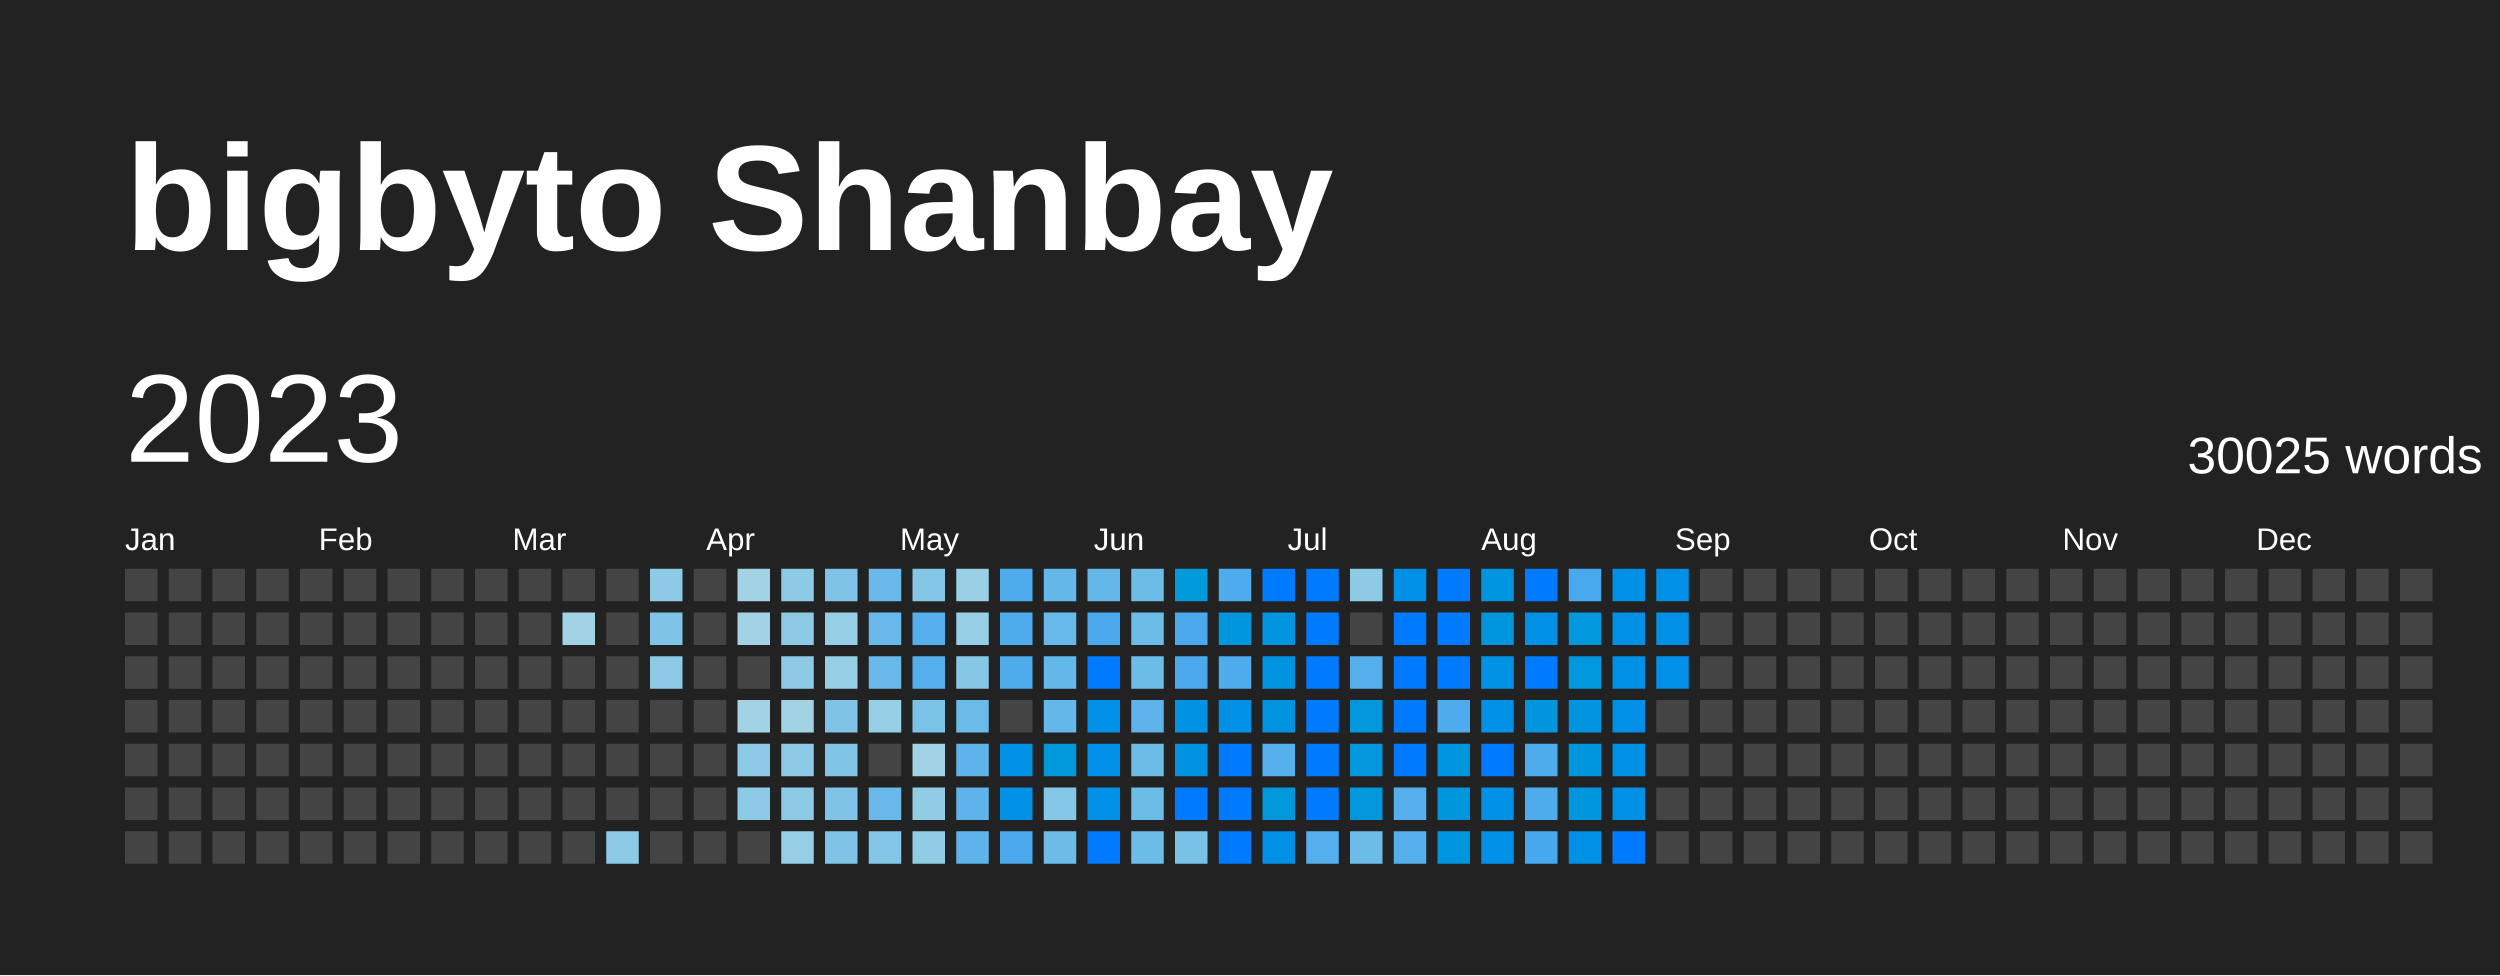
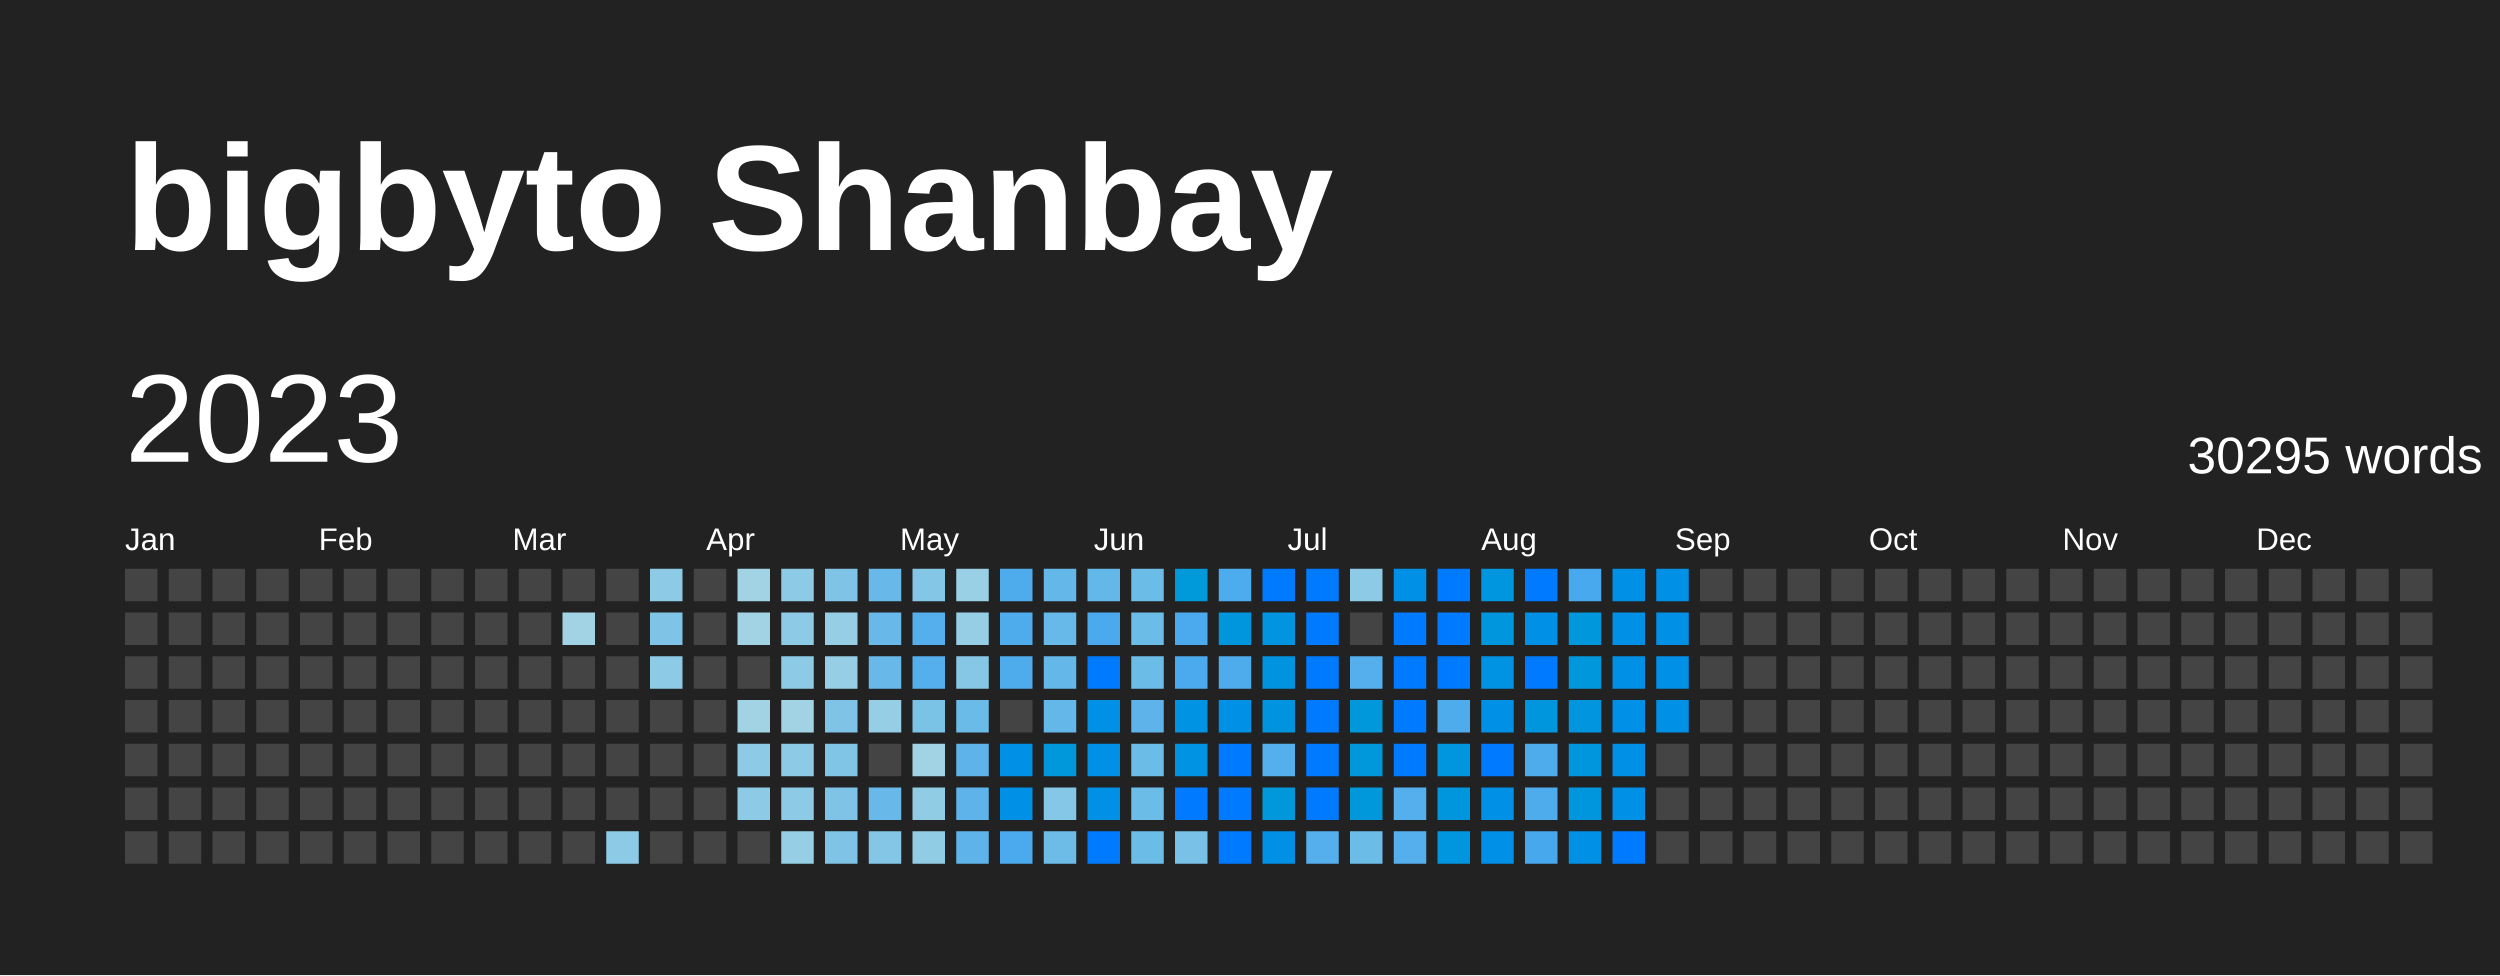
<svg xmlns="http://www.w3.org/2000/svg" baseProfile="full" height="78mm" version="1.1" viewBox="0,0,200,78" width="200mm">
  <defs />
  <rect fill="#222222" height="78" width="200" x="0" y="0" />
  <text fill="#FFFFFF" style="font-size:12px; font-family:Arial; font-weight:bold;" x="10" y="20">bigbyto Shanbay</text>
  <text dominant-baseline="hanging" fill="#FFFFFF" style="font-size:10.0px; font-family:Arial;" x="10" y="30">2023</text>
-   <text dominant-baseline="hanging" fill="#FFFFFF" style="font-size:4.125px; font-family:Arial;" x="175" y="35">30025 words</text>
+   <text dominant-baseline="hanging" fill="#FFFFFF" style="font-size:4.125px; font-family:Arial;" x="175" y="35">30295 words</text>
  <text fill="#FFFFFF" style="font-size:2.5px; font-family:Arial" x="10.0" y="44">Jan</text>
  <text fill="#FFFFFF" style="font-size:2.5px; font-family:Arial" x="25.5" y="44">Feb</text>
  <text fill="#FFFFFF" style="font-size:2.5px; font-family:Arial" x="41.0" y="44">Mar</text>
  <text fill="#FFFFFF" style="font-size:2.5px; font-family:Arial" x="56.5" y="44">Apr</text>
  <text fill="#FFFFFF" style="font-size:2.5px; font-family:Arial" x="72.0" y="44">May</text>
  <text fill="#FFFFFF" style="font-size:2.5px; font-family:Arial" x="87.5" y="44">Jun</text>
  <text fill="#FFFFFF" style="font-size:2.5px; font-family:Arial" x="103.0" y="44">Jul</text>
  <text fill="#FFFFFF" style="font-size:2.5px; font-family:Arial" x="118.5" y="44">Aug</text>
  <text fill="#FFFFFF" style="font-size:2.5px; font-family:Arial" x="134.0" y="44">Sep</text>
  <text fill="#FFFFFF" style="font-size:2.5px; font-family:Arial" x="149.5" y="44">Oct</text>
  <text fill="#FFFFFF" style="font-size:2.5px; font-family:Arial" x="165.0" y="44">Nov</text>
  <text fill="#FFFFFF" style="font-size:2.5px; font-family:Arial" x="180.5" y="44">Dec</text>
  <rect fill="#444444" height="2.6" width="2.6" x="10.0" y="45.5" />
  <rect fill="#444444" height="2.6" width="2.6" x="10.0" y="49.0" />
  <rect fill="#444444" height="2.6" width="2.6" x="10.0" y="52.5" />
  <rect fill="#444444" height="2.6" width="2.6" x="10.0" y="56.0" />
  <rect fill="#444444" height="2.6" width="2.6" x="10.0" y="59.5" />
  <rect fill="#444444" height="2.6" width="2.6" x="10.0" y="63.0" />
  <rect fill="#444444" height="2.6" width="2.6" x="10.0" y="66.5" />
  <rect fill="#444444" height="2.6" width="2.6" x="13.5" y="45.5" />
  <rect fill="#444444" height="2.6" width="2.6" x="13.5" y="49.0" />
  <rect fill="#444444" height="2.6" width="2.6" x="13.5" y="52.5" />
  <rect fill="#444444" height="2.6" width="2.6" x="13.5" y="56.0" />
  <rect fill="#444444" height="2.6" width="2.6" x="13.5" y="59.5" />
  <rect fill="#444444" height="2.6" width="2.6" x="13.5" y="63.0" />
  <rect fill="#444444" height="2.6" width="2.6" x="13.5" y="66.5" />
  <rect fill="#444444" height="2.6" width="2.6" x="17.0" y="45.5" />
  <rect fill="#444444" height="2.6" width="2.6" x="17.0" y="49.0" />
  <rect fill="#444444" height="2.6" width="2.6" x="17.0" y="52.5" />
  <rect fill="#444444" height="2.6" width="2.6" x="17.0" y="56.0" />
  <rect fill="#444444" height="2.6" width="2.6" x="17.0" y="59.5" />
  <rect fill="#444444" height="2.6" width="2.6" x="17.0" y="63.0" />
  <rect fill="#444444" height="2.6" width="2.6" x="17.0" y="66.5" />
  <rect fill="#444444" height="2.6" width="2.6" x="20.5" y="45.5" />
  <rect fill="#444444" height="2.6" width="2.6" x="20.5" y="49.0" />
  <rect fill="#444444" height="2.6" width="2.6" x="20.5" y="52.5" />
  <rect fill="#444444" height="2.6" width="2.6" x="20.5" y="56.0" />
  <rect fill="#444444" height="2.6" width="2.6" x="20.5" y="59.5" />
  <rect fill="#444444" height="2.6" width="2.6" x="20.5" y="63.0" />
  <rect fill="#444444" height="2.6" width="2.6" x="20.5" y="66.5" />
  <rect fill="#444444" height="2.6" width="2.6" x="24.0" y="45.5" />
  <rect fill="#444444" height="2.6" width="2.6" x="24.0" y="49.0" />
  <rect fill="#444444" height="2.6" width="2.6" x="24.0" y="52.5" />
  <rect fill="#444444" height="2.6" width="2.6" x="24.0" y="56.0" />
  <rect fill="#444444" height="2.6" width="2.6" x="24.0" y="59.5" />
  <rect fill="#444444" height="2.6" width="2.6" x="24.0" y="63.0" />
  <rect fill="#444444" height="2.6" width="2.6" x="24.0" y="66.5" />
  <rect fill="#444444" height="2.6" width="2.6" x="27.5" y="45.5" />
  <rect fill="#444444" height="2.6" width="2.6" x="27.5" y="49.0" />
  <rect fill="#444444" height="2.6" width="2.6" x="27.5" y="52.5" />
  <rect fill="#444444" height="2.6" width="2.6" x="27.5" y="56.0" />
  <rect fill="#444444" height="2.6" width="2.6" x="27.5" y="59.5" />
  <rect fill="#444444" height="2.6" width="2.6" x="27.5" y="63.0" />
  <rect fill="#444444" height="2.6" width="2.6" x="27.5" y="66.5" />
  <rect fill="#444444" height="2.6" width="2.6" x="31.0" y="45.5" />
  <rect fill="#444444" height="2.6" width="2.6" x="31.0" y="49.0" />
  <rect fill="#444444" height="2.6" width="2.6" x="31.0" y="52.5" />
  <rect fill="#444444" height="2.6" width="2.6" x="31.0" y="56.0" />
  <rect fill="#444444" height="2.6" width="2.6" x="31.0" y="59.5" />
  <rect fill="#444444" height="2.6" width="2.6" x="31.0" y="63.0" />
  <rect fill="#444444" height="2.6" width="2.6" x="31.0" y="66.5" />
  <rect fill="#444444" height="2.6" width="2.6" x="34.5" y="45.5" />
  <rect fill="#444444" height="2.6" width="2.6" x="34.5" y="49.0" />
  <rect fill="#444444" height="2.6" width="2.6" x="34.5" y="52.5" />
  <rect fill="#444444" height="2.6" width="2.6" x="34.5" y="56.0" />
  <rect fill="#444444" height="2.6" width="2.6" x="34.5" y="59.5" />
  <rect fill="#444444" height="2.6" width="2.6" x="34.5" y="63.0" />
  <rect fill="#444444" height="2.6" width="2.6" x="34.5" y="66.5" />
  <rect fill="#444444" height="2.6" width="2.6" x="38.0" y="45.5" />
  <rect fill="#444444" height="2.6" width="2.6" x="38.0" y="49.0" />
  <rect fill="#444444" height="2.6" width="2.6" x="38.0" y="52.5" />
  <rect fill="#444444" height="2.6" width="2.6" x="38.0" y="56.0" />
  <rect fill="#444444" height="2.6" width="2.6" x="38.0" y="59.5" />
  <rect fill="#444444" height="2.6" width="2.6" x="38.0" y="63.0" />
  <rect fill="#444444" height="2.6" width="2.6" x="38.0" y="66.5" />
  <rect fill="#444444" height="2.6" width="2.6" x="41.5" y="45.5" />
  <rect fill="#444444" height="2.6" width="2.6" x="41.5" y="49.0" />
  <rect fill="#444444" height="2.6" width="2.6" x="41.5" y="52.5" />
  <rect fill="#444444" height="2.6" width="2.6" x="41.5" y="56.0" />
  <rect fill="#444444" height="2.6" width="2.6" x="41.5" y="59.5" />
  <rect fill="#444444" height="2.6" width="2.6" x="41.5" y="63.0" />
  <rect fill="#444444" height="2.6" width="2.6" x="41.5" y="66.5" />
  <rect fill="#444444" height="2.6" width="2.6" x="45.0" y="45.5" />
  <rect fill="#a2d3e5" height="2.6" width="2.6" x="45.0" y="49.0" />
  <rect fill="#444444" height="2.6" width="2.6" x="45.0" y="52.5" />
  <rect fill="#444444" height="2.6" width="2.6" x="45.0" y="56.0" />
  <rect fill="#444444" height="2.6" width="2.6" x="45.0" y="59.5" />
  <rect fill="#444444" height="2.6" width="2.6" x="45.0" y="63.0" />
  <rect fill="#444444" height="2.6" width="2.6" x="45.0" y="66.5" />
  <rect fill="#444444" height="2.6" width="2.6" x="48.5" y="45.5" />
  <rect fill="#444444" height="2.6" width="2.6" x="48.5" y="49.0" />
  <rect fill="#444444" height="2.6" width="2.6" x="48.5" y="52.5" />
  <rect fill="#444444" height="2.6" width="2.6" x="48.5" y="56.0" />
  <rect fill="#444444" height="2.6" width="2.6" x="48.5" y="59.5" />
  <rect fill="#444444" height="2.6" width="2.6" x="48.5" y="63.0" />
  <rect fill="#8dcae6" height="2.6" width="2.6" x="48.5" y="66.5" />
  <rect fill="#8dcae6" height="2.6" width="2.6" x="52.0" y="45.5" />
  <rect fill="#7fc4e6" height="2.6" width="2.6" x="52.0" y="49.0" />
  <rect fill="#8dcae6" height="2.6" width="2.6" x="52.0" y="52.5" />
  <rect fill="#444444" height="2.6" width="2.6" x="52.0" y="56.0" />
  <rect fill="#444444" height="2.6" width="2.6" x="52.0" y="59.5" />
  <rect fill="#444444" height="2.6" width="2.6" x="52.0" y="63.0" />
  <rect fill="#444444" height="2.6" width="2.6" x="52.0" y="66.5" />
  <rect fill="#444444" height="2.6" width="2.6" x="55.5" y="45.5" />
  <rect fill="#444444" height="2.6" width="2.6" x="55.5" y="49.0" />
  <rect fill="#444444" height="2.6" width="2.6" x="55.5" y="52.5" />
  <rect fill="#444444" height="2.6" width="2.6" x="55.5" y="56.0" />
  <rect fill="#444444" height="2.6" width="2.6" x="55.5" y="59.5" />
  <rect fill="#444444" height="2.6" width="2.6" x="55.5" y="63.0" />
  <rect fill="#444444" height="2.6" width="2.6" x="55.5" y="66.5" />
  <rect fill="#a2d3e5" height="2.6" width="2.6" x="59.0" y="45.5" />
  <rect fill="#a2d3e5" height="2.6" width="2.6" x="59.0" y="49.0" />
  <rect fill="#444444" height="2.6" width="2.6" x="59.0" y="52.5" />
  <rect fill="#a2d3e5" height="2.6" width="2.6" x="59.0" y="56.0" />
  <rect fill="#8dcae6" height="2.6" width="2.6" x="59.0" y="59.5" />
  <rect fill="#8dcae6" height="2.6" width="2.6" x="59.0" y="63.0" />
  <rect fill="#444444" height="2.6" width="2.6" x="59.0" y="66.5" />
  <rect fill="#8dcae6" height="2.6" width="2.6" x="62.5" y="45.5" />
  <rect fill="#8dcae6" height="2.6" width="2.6" x="62.5" y="49.0" />
  <rect fill="#8dcae6" height="2.6" width="2.6" x="62.5" y="52.5" />
  <rect fill="#a2d3e5" height="2.6" width="2.6" x="62.5" y="56.0" />
  <rect fill="#8dcae6" height="2.6" width="2.6" x="62.5" y="59.5" />
  <rect fill="#8dcae6" height="2.6" width="2.6" x="62.5" y="63.0" />
  <rect fill="#95cee5" height="2.6" width="2.6" x="62.5" y="66.5" />
  <rect fill="#7fc4e6" height="2.6" width="2.6" x="66.0" y="45.5" />
  <rect fill="#95cee5" height="2.6" width="2.6" x="66.0" y="49.0" />
  <rect fill="#95cee5" height="2.6" width="2.6" x="66.0" y="52.5" />
  <rect fill="#7fc4e6" height="2.6" width="2.6" x="66.0" y="56.0" />
  <rect fill="#80c5e6" height="2.6" width="2.6" x="66.0" y="59.5" />
  <rect fill="#7fc4e6" height="2.6" width="2.6" x="66.0" y="63.0" />
  <rect fill="#7fc4e6" height="2.6" width="2.6" x="66.0" y="66.5" />
  <rect fill="#68b9e9" height="2.6" width="2.6" x="69.5" y="45.5" />
  <rect fill="#68b9e9" height="2.6" width="2.6" x="69.5" y="49.0" />
  <rect fill="#68b9e9" height="2.6" width="2.6" x="69.5" y="52.5" />
  <rect fill="#95cee5" height="2.6" width="2.6" x="69.5" y="56.0" />
  <rect fill="#444444" height="2.6" width="2.6" x="69.5" y="59.5" />
  <rect fill="#68b9e9" height="2.6" width="2.6" x="69.5" y="63.0" />
  <rect fill="#84c6e6" height="2.6" width="2.6" x="69.5" y="66.5" />
  <rect fill="#84c6e6" height="2.6" width="2.6" x="73.0" y="45.5" />
  <rect fill="#54afec" height="2.6" width="2.6" x="73.0" y="49.0" />
  <rect fill="#54afec" height="2.6" width="2.6" x="73.0" y="52.5" />
  <rect fill="#7bc2e7" height="2.6" width="2.6" x="73.0" y="56.0" />
  <rect fill="#a2d3e5" height="2.6" width="2.6" x="73.0" y="59.5" />
  <rect fill="#91cce5" height="2.6" width="2.6" x="73.0" y="63.0" />
  <rect fill="#91cce5" height="2.6" width="2.6" x="73.0" y="66.5" />
  <rect fill="#99d0e5" height="2.6" width="2.6" x="76.5" y="45.5" />
  <rect fill="#95cee5" height="2.6" width="2.6" x="76.5" y="49.0" />
  <rect fill="#86c7e6" height="2.6" width="2.6" x="76.5" y="52.5" />
  <rect fill="#6bbbe8" height="2.6" width="2.6" x="76.5" y="56.0" />
  <rect fill="#5eb4ea" height="2.6" width="2.6" x="76.5" y="59.5" />
  <rect fill="#5eb4ea" height="2.6" width="2.6" x="76.5" y="63.0" />
  <rect fill="#5eb4ea" height="2.6" width="2.6" x="76.5" y="66.5" />
  <rect fill="#4facec" height="2.6" width="2.6" x="80.0" y="45.5" />
  <rect fill="#4facec" height="2.6" width="2.6" x="80.0" y="49.0" />
  <rect fill="#4facec" height="2.6" width="2.6" x="80.0" y="52.5" />
  <rect fill="#444444" height="2.6" width="2.6" x="80.0" y="56.0" />
  <rect fill="#0090e6" height="2.6" width="2.6" x="80.0" y="59.5" />
  <rect fill="#0090e6" height="2.6" width="2.6" x="80.0" y="63.0" />
  <rect fill="#4aaaed" height="2.6" width="2.6" x="80.0" y="66.5" />
  <rect fill="#63b7e9" height="2.6" width="2.6" x="83.5" y="45.5" />
  <rect fill="#67b9e9" height="2.6" width="2.6" x="83.5" y="49.0" />
  <rect fill="#63b7e9" height="2.6" width="2.6" x="83.5" y="52.5" />
  <rect fill="#63b7e9" height="2.6" width="2.6" x="83.5" y="56.0" />
  <rect fill="#0098da" height="2.6" width="2.6" x="83.5" y="59.5" />
  <rect fill="#85c7e6" height="2.6" width="2.6" x="83.5" y="63.0" />
  <rect fill="#6dbce8" height="2.6" width="2.6" x="83.5" y="66.5" />
  <rect fill="#64b7e9" height="2.6" width="2.6" x="87.0" y="45.5" />
  <rect fill="#4aaaed" height="2.6" width="2.6" x="87.0" y="49.0" />
  <rect fill="#007BFF" height="2.6" width="2.6" x="87.0" y="52.5" />
  <rect fill="#0090e6" height="2.6" width="2.6" x="87.0" y="56.0" />
  <rect fill="#0090e6" height="2.6" width="2.6" x="87.0" y="59.5" />
  <rect fill="#0090e6" height="2.6" width="2.6" x="87.0" y="63.0" />
  <rect fill="#007BFF" height="2.6" width="2.6" x="87.0" y="66.5" />
  <rect fill="#6cbce8" height="2.6" width="2.6" x="90.5" y="45.5" />
  <rect fill="#6cbce8" height="2.6" width="2.6" x="90.5" y="49.0" />
  <rect fill="#6cbce8" height="2.6" width="2.6" x="90.5" y="52.5" />
  <rect fill="#5eb4ea" height="2.6" width="2.6" x="90.5" y="56.0" />
  <rect fill="#6cbce8" height="2.6" width="2.6" x="90.5" y="59.5" />
  <rect fill="#6cbce8" height="2.6" width="2.6" x="90.5" y="63.0" />
  <rect fill="#6cbce8" height="2.6" width="2.6" x="90.5" y="66.5" />
  <rect fill="#0099d9" height="2.6" width="2.6" x="94.0" y="45.5" />
  <rect fill="#4aaaed" height="2.6" width="2.6" x="94.0" y="49.0" />
  <rect fill="#4aaaed" height="2.6" width="2.6" x="94.0" y="52.5" />
  <rect fill="#0092e3" height="2.6" width="2.6" x="94.0" y="56.0" />
  <rect fill="#0092e3" height="2.6" width="2.6" x="94.0" y="59.5" />
  <rect fill="#007BFF" height="2.6" width="2.6" x="94.0" y="63.0" />
  <rect fill="#79c1e7" height="2.6" width="2.6" x="94.0" y="66.5" />
  <rect fill="#4daced" height="2.6" width="2.6" x="97.5" y="45.5" />
  <rect fill="#0096dd" height="2.6" width="2.6" x="97.5" y="49.0" />
  <rect fill="#4facec" height="2.6" width="2.6" x="97.5" y="52.5" />
  <rect fill="#0090e6" height="2.6" width="2.6" x="97.5" y="56.0" />
  <rect fill="#007BFF" height="2.6" width="2.6" x="97.5" y="59.5" />
  <rect fill="#007BFF" height="2.6" width="2.6" x="97.5" y="63.0" />
  <rect fill="#007BFF" height="2.6" width="2.6" x="97.5" y="66.5" />
  <rect fill="#007BFF" height="2.6" width="2.6" x="101.0" y="45.5" />
  <rect fill="#0094e1" height="2.6" width="2.6" x="101.0" y="49.0" />
  <rect fill="#0094e0" height="2.6" width="2.6" x="101.0" y="52.5" />
  <rect fill="#0094e0" height="2.6" width="2.6" x="101.0" y="56.0" />
  <rect fill="#54afec" height="2.6" width="2.6" x="101.0" y="59.5" />
  <rect fill="#0098da" height="2.6" width="2.6" x="101.0" y="63.0" />
  <rect fill="#0090e6" height="2.6" width="2.6" x="101.0" y="66.5" />
  <rect fill="#007BFF" height="2.6" width="2.6" x="104.5" y="45.5" />
  <rect fill="#007BFF" height="2.6" width="2.6" x="104.5" y="49.0" />
  <rect fill="#007BFF" height="2.6" width="2.6" x="104.5" y="52.5" />
  <rect fill="#007BFF" height="2.6" width="2.6" x="104.5" y="56.0" />
  <rect fill="#007BFF" height="2.6" width="2.6" x="104.5" y="59.5" />
  <rect fill="#007BFF" height="2.6" width="2.6" x="104.5" y="63.0" />
  <rect fill="#54afec" height="2.6" width="2.6" x="104.5" y="66.5" />
  <rect fill="#8ccae6" height="2.6" width="2.6" x="108.0" y="45.5" />
  <rect fill="#444444" height="2.6" width="2.6" x="108.0" y="49.0" />
  <rect fill="#54afec" height="2.6" width="2.6" x="108.0" y="52.5" />
  <rect fill="#0098da" height="2.6" width="2.6" x="108.0" y="56.0" />
  <rect fill="#0098db" height="2.6" width="2.6" x="108.0" y="59.5" />
  <rect fill="#0098da" height="2.6" width="2.6" x="108.0" y="63.0" />
  <rect fill="#6cbce8" height="2.6" width="2.6" x="108.0" y="66.5" />
  <rect fill="#0090e6" height="2.6" width="2.6" x="111.5" y="45.5" />
  <rect fill="#007BFF" height="2.6" width="2.6" x="111.5" y="49.0" />
  <rect fill="#007BFF" height="2.6" width="2.6" x="111.5" y="52.5" />
  <rect fill="#007BFF" height="2.6" width="2.6" x="111.5" y="56.0" />
  <rect fill="#007BFF" height="2.6" width="2.6" x="111.5" y="59.5" />
  <rect fill="#54afec" height="2.6" width="2.6" x="111.5" y="63.0" />
  <rect fill="#54afec" height="2.6" width="2.6" x="111.5" y="66.5" />
  <rect fill="#007BFF" height="2.6" width="2.6" x="115.0" y="45.5" />
  <rect fill="#007BFF" height="2.6" width="2.6" x="115.0" y="49.0" />
  <rect fill="#007BFF" height="2.6" width="2.6" x="115.0" y="52.5" />
  <rect fill="#4facec" height="2.6" width="2.6" x="115.0" y="56.0" />
  <rect fill="#0095df" height="2.6" width="2.6" x="115.0" y="59.5" />
  <rect fill="#0096dd" height="2.6" width="2.6" x="115.0" y="63.0" />
  <rect fill="#0095df" height="2.6" width="2.6" x="115.0" y="66.5" />
  <rect fill="#0095df" height="2.6" width="2.6" x="118.5" y="45.5" />
  <rect fill="#0096de" height="2.6" width="2.6" x="118.5" y="49.0" />
  <rect fill="#0092e3" height="2.6" width="2.6" x="118.5" y="52.5" />
  <rect fill="#0090e6" height="2.6" width="2.6" x="118.5" y="56.0" />
  <rect fill="#007BFF" height="2.6" width="2.6" x="118.5" y="59.5" />
  <rect fill="#0090e6" height="2.6" width="2.6" x="118.5" y="63.0" />
  <rect fill="#0090e7" height="2.6" width="2.6" x="118.5" y="66.5" />
  <rect fill="#007BFF" height="2.6" width="2.6" x="122.0" y="45.5" />
  <rect fill="#0090e6" height="2.6" width="2.6" x="122.0" y="49.0" />
  <rect fill="#007BFF" height="2.6" width="2.6" x="122.0" y="52.5" />
  <rect fill="#0096dd" height="2.6" width="2.6" x="122.0" y="56.0" />
  <rect fill="#4eaced" height="2.6" width="2.6" x="122.0" y="59.5" />
  <rect fill="#4eaced" height="2.6" width="2.6" x="122.0" y="63.0" />
  <rect fill="#47a8ee" height="2.6" width="2.6" x="122.0" y="66.5" />
  <rect fill="#48a9ee" height="2.6" width="2.6" x="125.5" y="45.5" />
  <rect fill="#0097dc" height="2.6" width="2.6" x="125.5" y="49.0" />
  <rect fill="#0097dd" height="2.6" width="2.6" x="125.5" y="52.5" />
  <rect fill="#0095de" height="2.6" width="2.6" x="125.5" y="56.0" />
  <rect fill="#0096dd" height="2.6" width="2.6" x="125.5" y="59.5" />
  <rect fill="#0096dd" height="2.6" width="2.6" x="125.5" y="63.0" />
  <rect fill="#0090e6" height="2.6" width="2.6" x="125.5" y="66.5" />
  <rect fill="#0090e6" height="2.6" width="2.6" x="129.0" y="45.5" />
  <rect fill="#0090e6" height="2.6" width="2.6" x="129.0" y="49.0" />
  <rect fill="#0090e6" height="2.6" width="2.6" x="129.0" y="52.5" />
  <rect fill="#0090e7" height="2.6" width="2.6" x="129.0" y="56.0" />
  <rect fill="#0090e6" height="2.6" width="2.6" x="129.0" y="59.5" />
  <rect fill="#0090e6" height="2.6" width="2.6" x="129.0" y="63.0" />
  <rect fill="#007BFF" height="2.6" width="2.6" x="129.0" y="66.5" />
  <rect fill="#0090e6" height="2.6" width="2.6" x="132.5" y="45.5" />
  <rect fill="#0090e6" height="2.6" width="2.6" x="132.5" y="49.0" />
  <rect fill="#0090e7" height="2.6" width="2.6" x="132.5" y="52.5" />
-   <rect fill="#444444" height="2.6" width="2.6" x="132.5" y="56.0" />
+   <rect fill="#0090e6" height="2.6" width="2.6" x="132.5" y="56.0" />
  <rect fill="#444444" height="2.6" width="2.6" x="132.5" y="59.5" />
  <rect fill="#444444" height="2.6" width="2.6" x="132.5" y="63.0" />
  <rect fill="#444444" height="2.6" width="2.6" x="132.5" y="66.5" />
  <rect fill="#444444" height="2.6" width="2.6" x="136.0" y="45.5" />
  <rect fill="#444444" height="2.6" width="2.6" x="136.0" y="49.0" />
  <rect fill="#444444" height="2.6" width="2.6" x="136.0" y="52.5" />
  <rect fill="#444444" height="2.6" width="2.6" x="136.0" y="56.0" />
  <rect fill="#444444" height="2.6" width="2.6" x="136.0" y="59.5" />
  <rect fill="#444444" height="2.6" width="2.6" x="136.0" y="63.0" />
  <rect fill="#444444" height="2.6" width="2.6" x="136.0" y="66.5" />
  <rect fill="#444444" height="2.6" width="2.6" x="139.5" y="45.5" />
  <rect fill="#444444" height="2.6" width="2.6" x="139.5" y="49.0" />
  <rect fill="#444444" height="2.6" width="2.6" x="139.5" y="52.5" />
  <rect fill="#444444" height="2.6" width="2.6" x="139.5" y="56.0" />
  <rect fill="#444444" height="2.6" width="2.6" x="139.5" y="59.5" />
  <rect fill="#444444" height="2.6" width="2.6" x="139.5" y="63.0" />
  <rect fill="#444444" height="2.6" width="2.6" x="139.5" y="66.5" />
  <rect fill="#444444" height="2.6" width="2.6" x="143.0" y="45.5" />
  <rect fill="#444444" height="2.6" width="2.6" x="143.0" y="49.0" />
  <rect fill="#444444" height="2.6" width="2.6" x="143.0" y="52.5" />
  <rect fill="#444444" height="2.6" width="2.6" x="143.0" y="56.0" />
  <rect fill="#444444" height="2.6" width="2.6" x="143.0" y="59.5" />
  <rect fill="#444444" height="2.6" width="2.6" x="143.0" y="63.0" />
  <rect fill="#444444" height="2.6" width="2.6" x="143.0" y="66.5" />
  <rect fill="#444444" height="2.6" width="2.6" x="146.5" y="45.5" />
  <rect fill="#444444" height="2.6" width="2.6" x="146.5" y="49.0" />
  <rect fill="#444444" height="2.6" width="2.6" x="146.5" y="52.5" />
  <rect fill="#444444" height="2.6" width="2.6" x="146.5" y="56.0" />
  <rect fill="#444444" height="2.6" width="2.6" x="146.5" y="59.5" />
  <rect fill="#444444" height="2.6" width="2.6" x="146.5" y="63.0" />
  <rect fill="#444444" height="2.6" width="2.6" x="146.5" y="66.5" />
  <rect fill="#444444" height="2.6" width="2.6" x="150.0" y="45.5" />
  <rect fill="#444444" height="2.6" width="2.6" x="150.0" y="49.0" />
  <rect fill="#444444" height="2.6" width="2.6" x="150.0" y="52.5" />
  <rect fill="#444444" height="2.6" width="2.6" x="150.0" y="56.0" />
  <rect fill="#444444" height="2.6" width="2.6" x="150.0" y="59.5" />
  <rect fill="#444444" height="2.6" width="2.6" x="150.0" y="63.0" />
  <rect fill="#444444" height="2.6" width="2.6" x="150.0" y="66.5" />
  <rect fill="#444444" height="2.6" width="2.6" x="153.5" y="45.5" />
  <rect fill="#444444" height="2.6" width="2.6" x="153.5" y="49.0" />
  <rect fill="#444444" height="2.6" width="2.6" x="153.5" y="52.5" />
  <rect fill="#444444" height="2.6" width="2.6" x="153.5" y="56.0" />
  <rect fill="#444444" height="2.6" width="2.6" x="153.5" y="59.5" />
  <rect fill="#444444" height="2.6" width="2.6" x="153.5" y="63.0" />
  <rect fill="#444444" height="2.6" width="2.6" x="153.5" y="66.5" />
  <rect fill="#444444" height="2.6" width="2.6" x="157.0" y="45.5" />
  <rect fill="#444444" height="2.6" width="2.6" x="157.0" y="49.0" />
  <rect fill="#444444" height="2.6" width="2.6" x="157.0" y="52.5" />
  <rect fill="#444444" height="2.6" width="2.6" x="157.0" y="56.0" />
  <rect fill="#444444" height="2.6" width="2.6" x="157.0" y="59.5" />
  <rect fill="#444444" height="2.6" width="2.6" x="157.0" y="63.0" />
  <rect fill="#444444" height="2.6" width="2.6" x="157.0" y="66.5" />
  <rect fill="#444444" height="2.6" width="2.6" x="160.5" y="45.5" />
  <rect fill="#444444" height="2.6" width="2.6" x="160.5" y="49.0" />
  <rect fill="#444444" height="2.6" width="2.6" x="160.5" y="52.5" />
  <rect fill="#444444" height="2.6" width="2.6" x="160.5" y="56.0" />
  <rect fill="#444444" height="2.6" width="2.6" x="160.5" y="59.5" />
  <rect fill="#444444" height="2.6" width="2.6" x="160.5" y="63.0" />
  <rect fill="#444444" height="2.6" width="2.6" x="160.5" y="66.5" />
  <rect fill="#444444" height="2.6" width="2.6" x="164.0" y="45.5" />
  <rect fill="#444444" height="2.6" width="2.6" x="164.0" y="49.0" />
  <rect fill="#444444" height="2.6" width="2.6" x="164.0" y="52.5" />
  <rect fill="#444444" height="2.6" width="2.6" x="164.0" y="56.0" />
  <rect fill="#444444" height="2.6" width="2.6" x="164.0" y="59.5" />
  <rect fill="#444444" height="2.6" width="2.6" x="164.0" y="63.0" />
  <rect fill="#444444" height="2.6" width="2.6" x="164.0" y="66.5" />
  <rect fill="#444444" height="2.6" width="2.6" x="167.5" y="45.5" />
  <rect fill="#444444" height="2.6" width="2.6" x="167.5" y="49.0" />
  <rect fill="#444444" height="2.6" width="2.6" x="167.5" y="52.5" />
  <rect fill="#444444" height="2.6" width="2.6" x="167.5" y="56.0" />
  <rect fill="#444444" height="2.6" width="2.6" x="167.5" y="59.5" />
  <rect fill="#444444" height="2.6" width="2.6" x="167.5" y="63.0" />
  <rect fill="#444444" height="2.6" width="2.6" x="167.5" y="66.5" />
  <rect fill="#444444" height="2.6" width="2.6" x="171.0" y="45.5" />
  <rect fill="#444444" height="2.6" width="2.6" x="171.0" y="49.0" />
  <rect fill="#444444" height="2.6" width="2.6" x="171.0" y="52.5" />
  <rect fill="#444444" height="2.6" width="2.6" x="171.0" y="56.0" />
  <rect fill="#444444" height="2.6" width="2.6" x="171.0" y="59.5" />
  <rect fill="#444444" height="2.6" width="2.6" x="171.0" y="63.0" />
  <rect fill="#444444" height="2.6" width="2.6" x="171.0" y="66.5" />
  <rect fill="#444444" height="2.6" width="2.6" x="174.5" y="45.5" />
  <rect fill="#444444" height="2.6" width="2.6" x="174.5" y="49.0" />
  <rect fill="#444444" height="2.6" width="2.6" x="174.5" y="52.5" />
  <rect fill="#444444" height="2.6" width="2.6" x="174.5" y="56.0" />
  <rect fill="#444444" height="2.6" width="2.6" x="174.5" y="59.5" />
  <rect fill="#444444" height="2.6" width="2.6" x="174.5" y="63.0" />
  <rect fill="#444444" height="2.6" width="2.6" x="174.5" y="66.5" />
  <rect fill="#444444" height="2.6" width="2.6" x="178.0" y="45.5" />
  <rect fill="#444444" height="2.6" width="2.6" x="178.0" y="49.0" />
  <rect fill="#444444" height="2.6" width="2.6" x="178.0" y="52.5" />
  <rect fill="#444444" height="2.6" width="2.6" x="178.0" y="56.0" />
  <rect fill="#444444" height="2.6" width="2.6" x="178.0" y="59.5" />
  <rect fill="#444444" height="2.6" width="2.6" x="178.0" y="63.0" />
  <rect fill="#444444" height="2.6" width="2.6" x="178.0" y="66.5" />
  <rect fill="#444444" height="2.6" width="2.6" x="181.5" y="45.5" />
  <rect fill="#444444" height="2.6" width="2.6" x="181.5" y="49.0" />
  <rect fill="#444444" height="2.6" width="2.6" x="181.5" y="52.5" />
  <rect fill="#444444" height="2.6" width="2.6" x="181.5" y="56.0" />
  <rect fill="#444444" height="2.6" width="2.6" x="181.5" y="59.5" />
  <rect fill="#444444" height="2.6" width="2.6" x="181.5" y="63.0" />
  <rect fill="#444444" height="2.6" width="2.6" x="181.5" y="66.5" />
  <rect fill="#444444" height="2.6" width="2.6" x="185.0" y="45.5" />
  <rect fill="#444444" height="2.6" width="2.6" x="185.0" y="49.0" />
  <rect fill="#444444" height="2.6" width="2.6" x="185.0" y="52.5" />
  <rect fill="#444444" height="2.6" width="2.6" x="185.0" y="56.0" />
  <rect fill="#444444" height="2.6" width="2.6" x="185.0" y="59.5" />
  <rect fill="#444444" height="2.6" width="2.6" x="185.0" y="63.0" />
  <rect fill="#444444" height="2.6" width="2.6" x="185.0" y="66.5" />
  <rect fill="#444444" height="2.6" width="2.6" x="188.5" y="45.5" />
  <rect fill="#444444" height="2.6" width="2.6" x="188.5" y="49.0" />
  <rect fill="#444444" height="2.6" width="2.6" x="188.5" y="52.5" />
  <rect fill="#444444" height="2.6" width="2.6" x="188.5" y="56.0" />
  <rect fill="#444444" height="2.6" width="2.6" x="188.5" y="59.5" />
  <rect fill="#444444" height="2.6" width="2.6" x="188.5" y="63.0" />
  <rect fill="#444444" height="2.6" width="2.6" x="188.5" y="66.5" />
  <rect fill="#444444" height="2.6" width="2.6" x="192.0" y="45.5" />
  <rect fill="#444444" height="2.6" width="2.6" x="192.0" y="49.0" />
  <rect fill="#444444" height="2.6" width="2.6" x="192.0" y="52.5" />
  <rect fill="#444444" height="2.6" width="2.6" x="192.0" y="56.0" />
  <rect fill="#444444" height="2.6" width="2.6" x="192.0" y="59.5" />
  <rect fill="#444444" height="2.6" width="2.6" x="192.0" y="63.0" />
  <rect fill="#444444" height="2.6" width="2.6" x="192.0" y="66.5" />
</svg>
